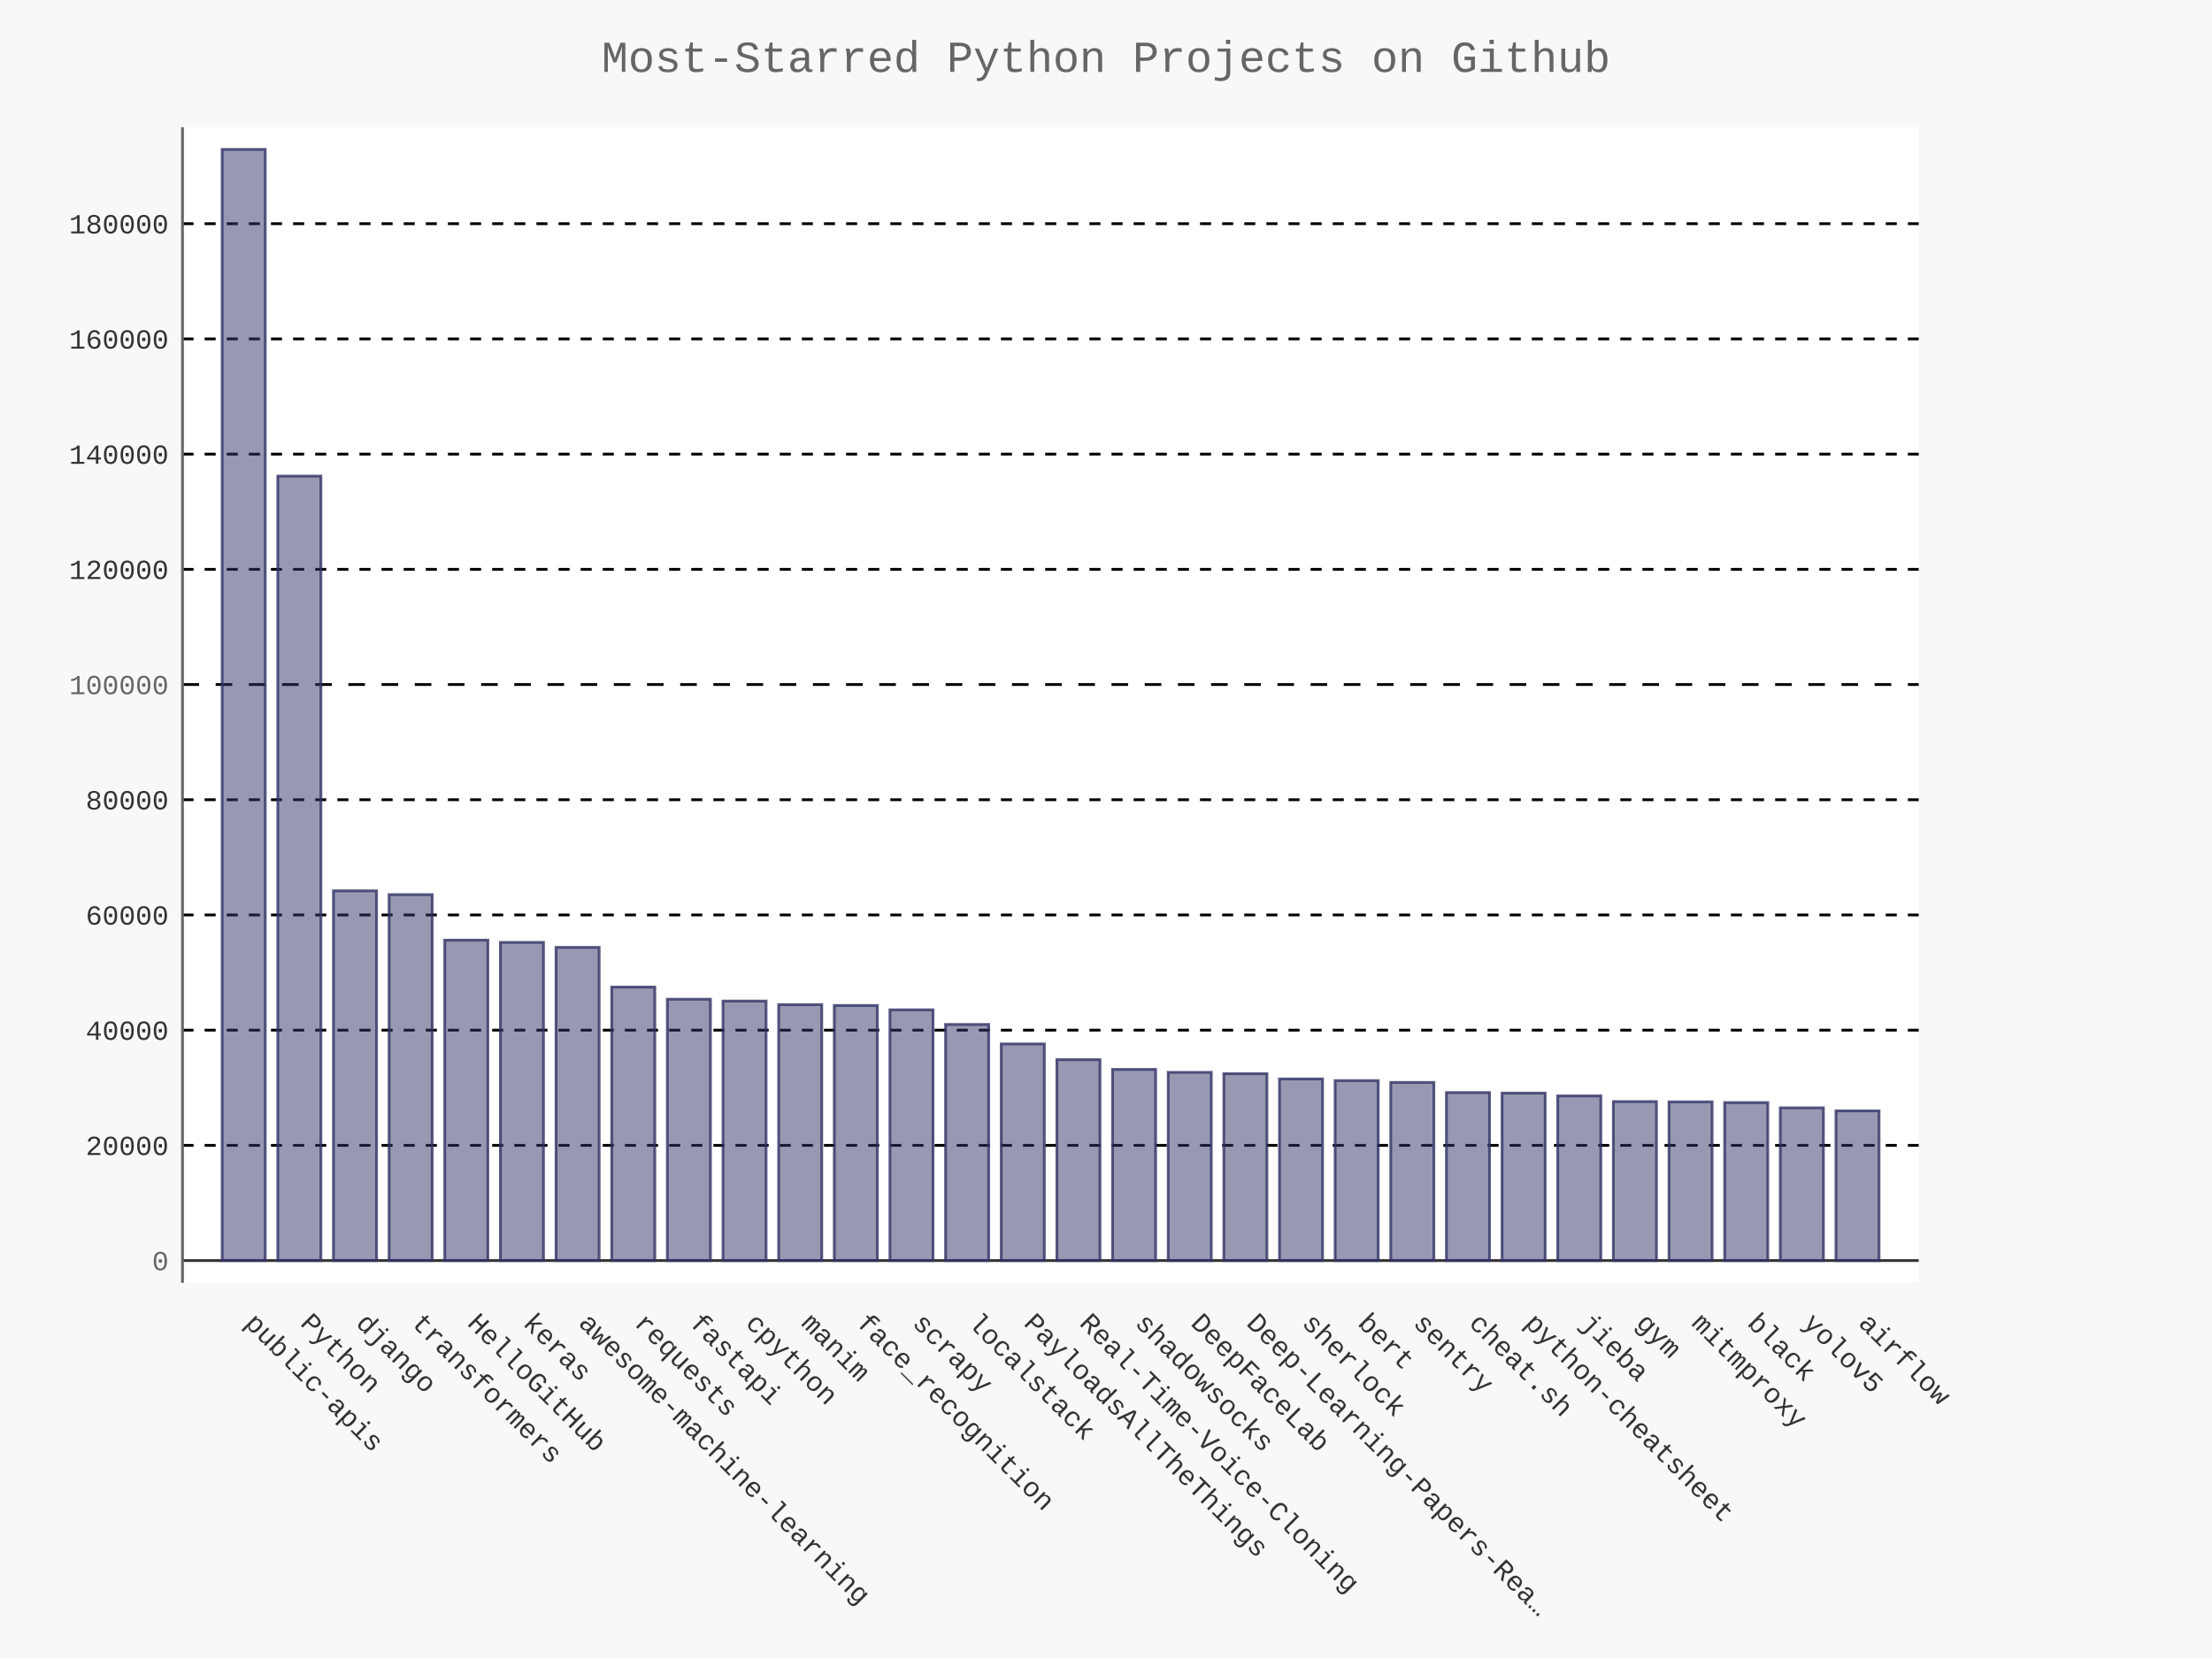
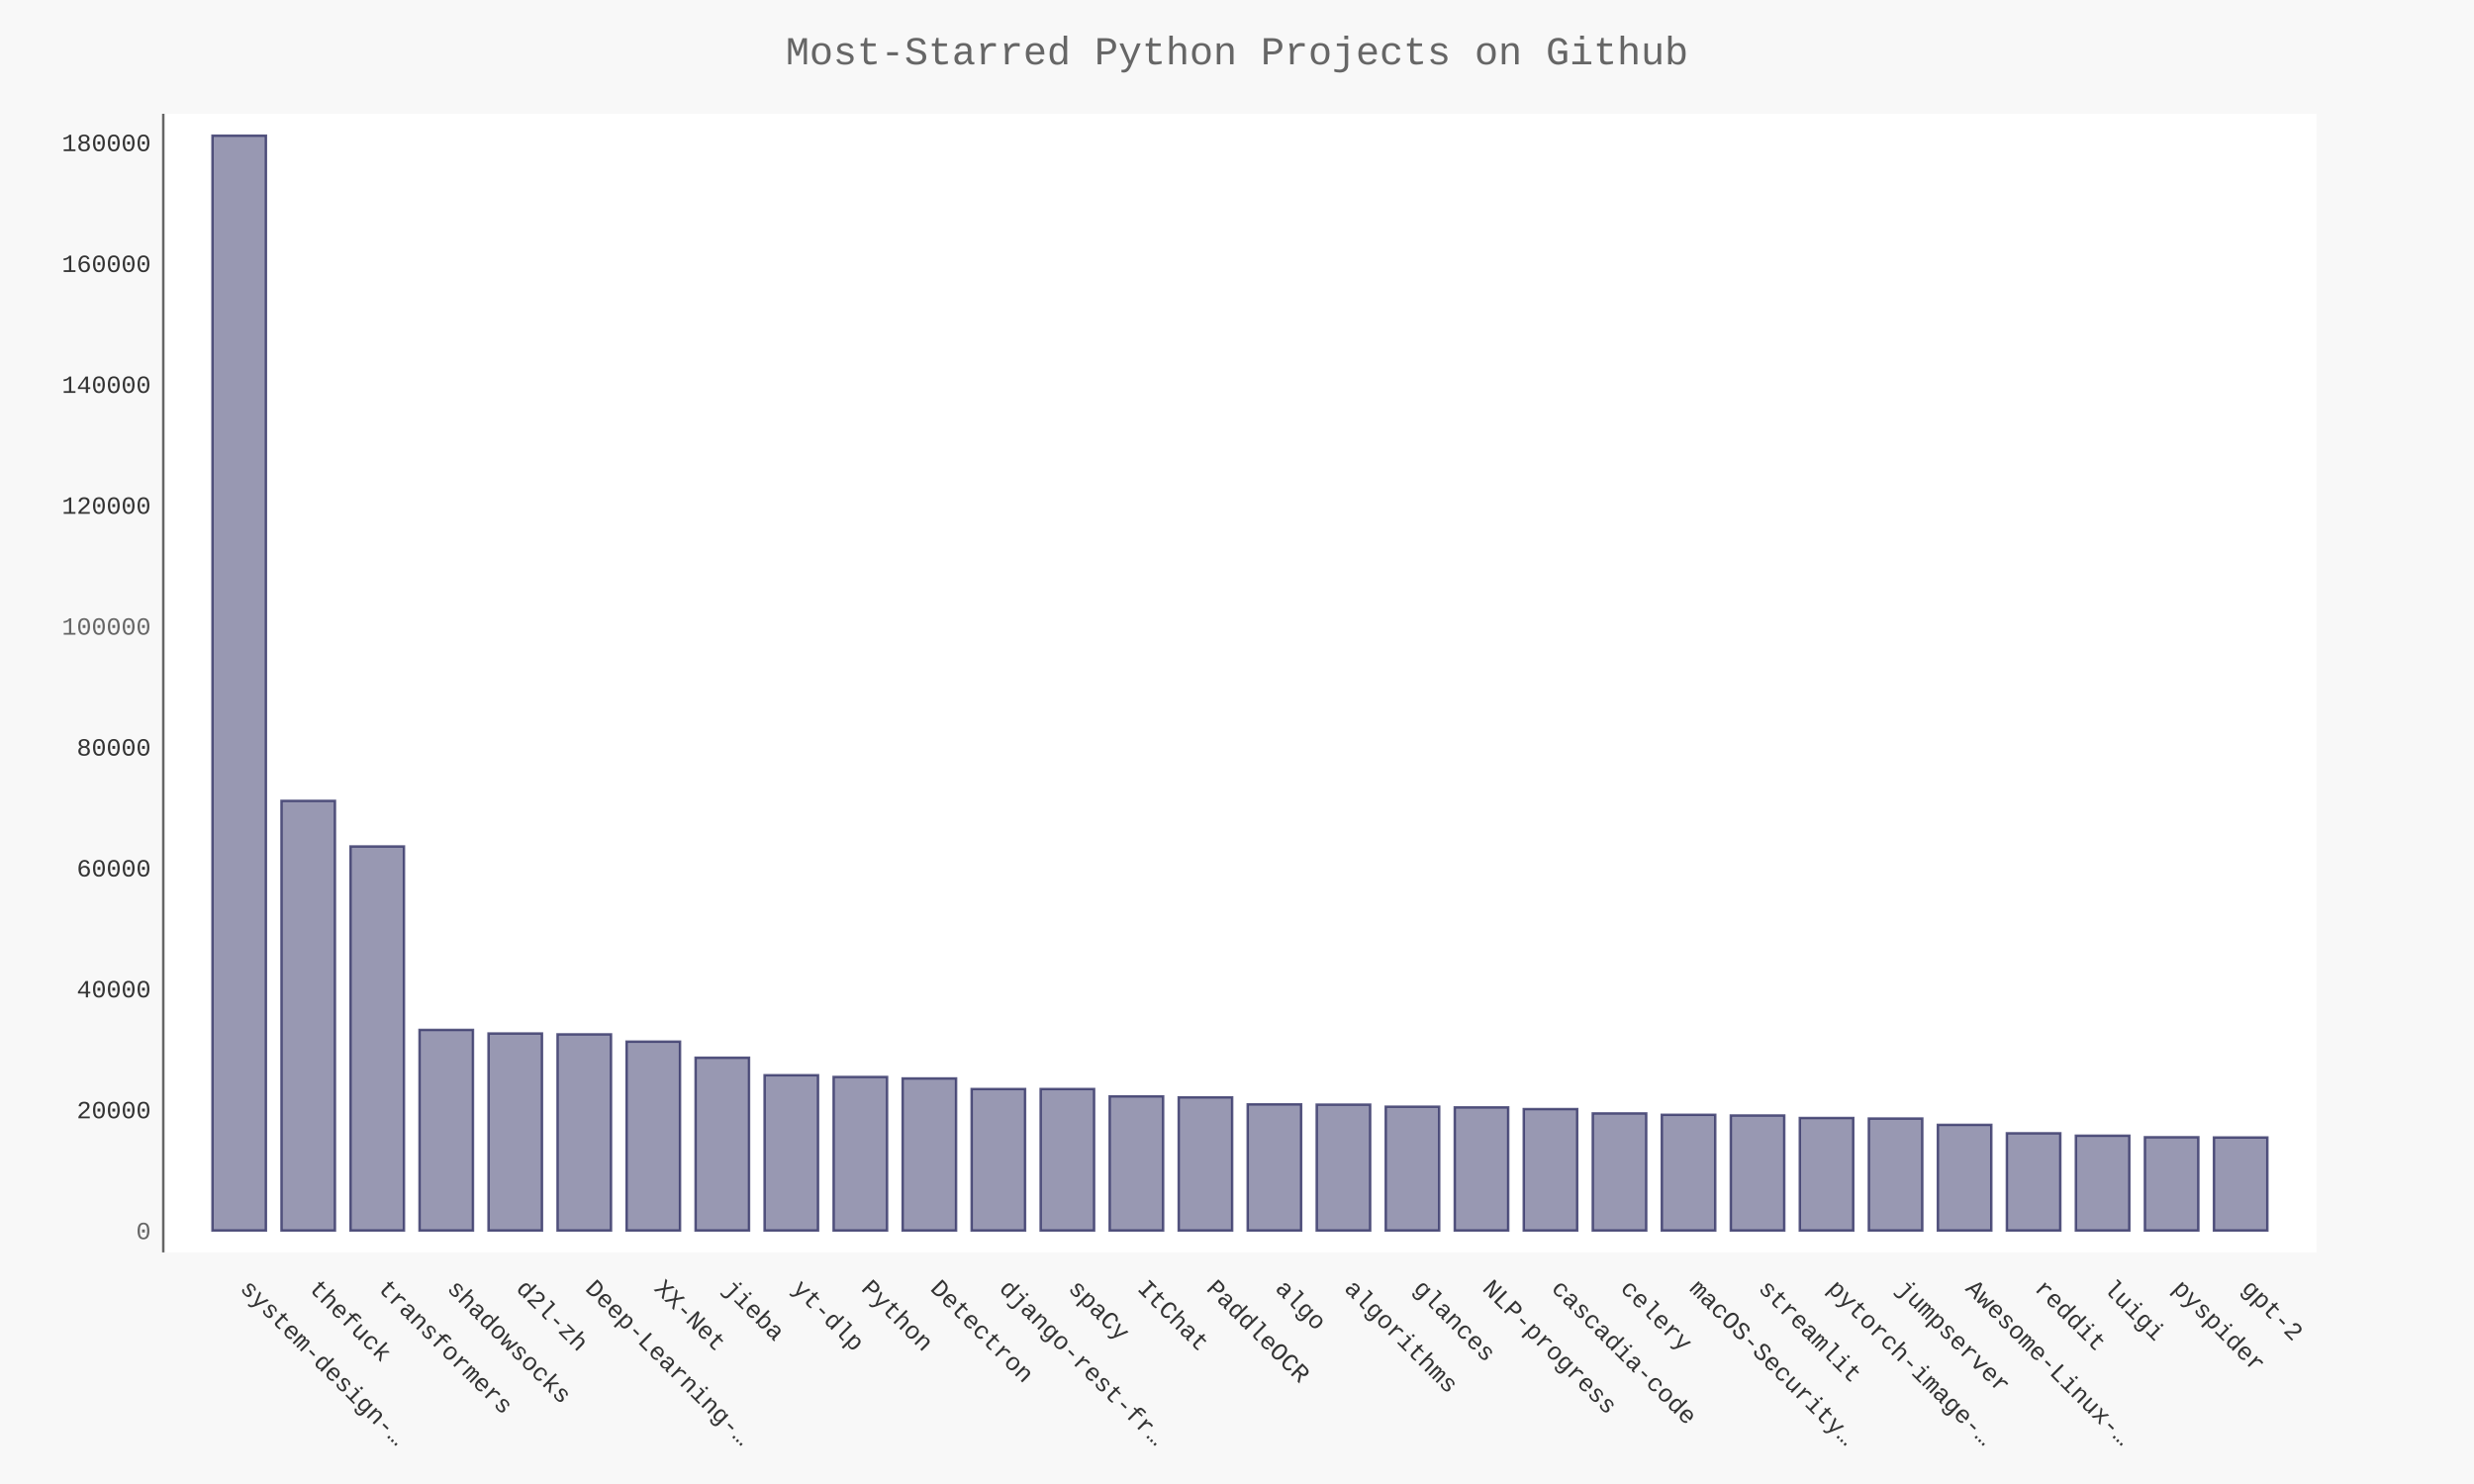
- <svg xmlns="http://www.w3.org/2000/svg" id="chart-6f7d4255-3fed-4ea8-b092-91d4110c73ec" class="pygal-chart" viewBox="0 0 800 600">
+ <svg xmlns="http://www.w3.org/2000/svg" id="chart-205c52bb-52df-4847-a512-cd070e982f55" class="pygal-chart" viewBox="0 0 1000 600">
  <defs>
-     <style type="text/css">#chart-6f7d4255-3fed-4ea8-b092-91d4110c73ec{-webkit-user-select:none;-webkit-font-smoothing:antialiased;font-family:Consolas,"Liberation Mono",Menlo,Courier,monospace}#chart-6f7d4255-3fed-4ea8-b092-91d4110c73ec .title{font-family:Consolas,"Liberation Mono",Menlo,Courier,monospace;font-size:16px}#chart-6f7d4255-3fed-4ea8-b092-91d4110c73ec .legends .legend text{font-family:Consolas,"Liberation Mono",Menlo,Courier,monospace;font-size:14px}#chart-6f7d4255-3fed-4ea8-b092-91d4110c73ec .axis text{font-family:Consolas,"Liberation Mono",Menlo,Courier,monospace;font-size:10px}#chart-6f7d4255-3fed-4ea8-b092-91d4110c73ec .axis text.major{font-family:Consolas,"Liberation Mono",Menlo,Courier,monospace;font-size:10px}#chart-6f7d4255-3fed-4ea8-b092-91d4110c73ec .text-overlay text.value{font-family:Consolas,"Liberation Mono",Menlo,Courier,monospace;font-size:16px}#chart-6f7d4255-3fed-4ea8-b092-91d4110c73ec .text-overlay text.label{font-family:Consolas,"Liberation Mono",Menlo,Courier,monospace;font-size:10px}#chart-6f7d4255-3fed-4ea8-b092-91d4110c73ec .tooltip{font-family:Consolas,"Liberation Mono",Menlo,Courier,monospace;font-size:14px}#chart-6f7d4255-3fed-4ea8-b092-91d4110c73ec text.no_data{font-family:Consolas,"Liberation Mono",Menlo,Courier,monospace;font-size:64px}
- #chart-6f7d4255-3fed-4ea8-b092-91d4110c73ec{background-color:#f8f8f8}#chart-6f7d4255-3fed-4ea8-b092-91d4110c73ec path,#chart-6f7d4255-3fed-4ea8-b092-91d4110c73ec line,#chart-6f7d4255-3fed-4ea8-b092-91d4110c73ec rect,#chart-6f7d4255-3fed-4ea8-b092-91d4110c73ec circle{-webkit-transition:250ms ease-in;-moz-transition:250ms ease-in;transition:250ms ease-in}#chart-6f7d4255-3fed-4ea8-b092-91d4110c73ec .graph &gt; .background{fill:#f8f8f8}#chart-6f7d4255-3fed-4ea8-b092-91d4110c73ec .plot &gt; .background{fill:#ffffff}#chart-6f7d4255-3fed-4ea8-b092-91d4110c73ec .graph{fill:#333}#chart-6f7d4255-3fed-4ea8-b092-91d4110c73ec text.no_data{fill:#666}#chart-6f7d4255-3fed-4ea8-b092-91d4110c73ec .title{fill:#666}#chart-6f7d4255-3fed-4ea8-b092-91d4110c73ec .legends .legend text{fill:#333}#chart-6f7d4255-3fed-4ea8-b092-91d4110c73ec .legends .legend:hover text{fill:#666}#chart-6f7d4255-3fed-4ea8-b092-91d4110c73ec .axis .line{stroke:#666}#chart-6f7d4255-3fed-4ea8-b092-91d4110c73ec .axis .guide.line{stroke:rgba(0,0,0,0.5)}#chart-6f7d4255-3fed-4ea8-b092-91d4110c73ec .axis .major.line{stroke:#333}#chart-6f7d4255-3fed-4ea8-b092-91d4110c73ec .axis text.major{fill:#666}#chart-6f7d4255-3fed-4ea8-b092-91d4110c73ec .axis.y .guides:hover .guide.line,#chart-6f7d4255-3fed-4ea8-b092-91d4110c73ec .line-graph .axis.x .guides:hover .guide.line,#chart-6f7d4255-3fed-4ea8-b092-91d4110c73ec .stackedline-graph .axis.x .guides:hover .guide.line,#chart-6f7d4255-3fed-4ea8-b092-91d4110c73ec .xy-graph .axis.x .guides:hover .guide.line{stroke:#666}#chart-6f7d4255-3fed-4ea8-b092-91d4110c73ec .axis .guides:hover text{fill:#666}#chart-6f7d4255-3fed-4ea8-b092-91d4110c73ec .reactive{fill-opacity:.5;stroke-opacity:.8;stroke-width:1}#chart-6f7d4255-3fed-4ea8-b092-91d4110c73ec .ci{stroke:#333}#chart-6f7d4255-3fed-4ea8-b092-91d4110c73ec .reactive.active,#chart-6f7d4255-3fed-4ea8-b092-91d4110c73ec .active .reactive{fill-opacity:.9;stroke-opacity:.9;stroke-width:4}#chart-6f7d4255-3fed-4ea8-b092-91d4110c73ec .ci .reactive.active{stroke-width:1.5}#chart-6f7d4255-3fed-4ea8-b092-91d4110c73ec .series text{fill:#666}#chart-6f7d4255-3fed-4ea8-b092-91d4110c73ec .tooltip rect{fill:#ffffff;stroke:#666;-webkit-transition:opacity 250ms ease-in;-moz-transition:opacity 250ms ease-in;transition:opacity 250ms ease-in}#chart-6f7d4255-3fed-4ea8-b092-91d4110c73ec .tooltip .label{fill:#333}#chart-6f7d4255-3fed-4ea8-b092-91d4110c73ec .tooltip .label{fill:#333}#chart-6f7d4255-3fed-4ea8-b092-91d4110c73ec .tooltip .legend{font-size:.8em;fill:rgba(0,0,0,0.5)}#chart-6f7d4255-3fed-4ea8-b092-91d4110c73ec .tooltip .x_label{font-size:.6em;fill:#666}#chart-6f7d4255-3fed-4ea8-b092-91d4110c73ec .tooltip .xlink{font-size:.5em;text-decoration:underline}#chart-6f7d4255-3fed-4ea8-b092-91d4110c73ec .tooltip .value{font-size:1.5em}#chart-6f7d4255-3fed-4ea8-b092-91d4110c73ec .bound{font-size:.5em}#chart-6f7d4255-3fed-4ea8-b092-91d4110c73ec .max-value{font-size:.75em;fill:rgba(0,0,0,0.5)}#chart-6f7d4255-3fed-4ea8-b092-91d4110c73ec .map-element{fill:#ffffff;stroke:rgba(0,0,0,0.5) !important}#chart-6f7d4255-3fed-4ea8-b092-91d4110c73ec .map-element .reactive{fill-opacity:inherit;stroke-opacity:inherit}#chart-6f7d4255-3fed-4ea8-b092-91d4110c73ec .color-0,#chart-6f7d4255-3fed-4ea8-b092-91d4110c73ec .color-0 a:visited{stroke:#333366;fill:#333366}#chart-6f7d4255-3fed-4ea8-b092-91d4110c73ec .text-overlay .color-0 text{fill:black}
- #chart-6f7d4255-3fed-4ea8-b092-91d4110c73ec text.no_data{text-anchor:middle}#chart-6f7d4255-3fed-4ea8-b092-91d4110c73ec .guide.line{fill:none}#chart-6f7d4255-3fed-4ea8-b092-91d4110c73ec .centered{text-anchor:middle}#chart-6f7d4255-3fed-4ea8-b092-91d4110c73ec .title{text-anchor:middle}#chart-6f7d4255-3fed-4ea8-b092-91d4110c73ec .legends .legend text{fill-opacity:1}#chart-6f7d4255-3fed-4ea8-b092-91d4110c73ec .axis.x text{text-anchor:middle}#chart-6f7d4255-3fed-4ea8-b092-91d4110c73ec .axis.x:not(.web) text[transform]{text-anchor:start}#chart-6f7d4255-3fed-4ea8-b092-91d4110c73ec .axis.x:not(.web) text[transform].backwards{text-anchor:end}#chart-6f7d4255-3fed-4ea8-b092-91d4110c73ec .axis.y text{text-anchor:end}#chart-6f7d4255-3fed-4ea8-b092-91d4110c73ec .axis.y text[transform].backwards{text-anchor:start}#chart-6f7d4255-3fed-4ea8-b092-91d4110c73ec .axis.y2 text{text-anchor:start}#chart-6f7d4255-3fed-4ea8-b092-91d4110c73ec .axis.y2 text[transform].backwards{text-anchor:end}#chart-6f7d4255-3fed-4ea8-b092-91d4110c73ec .axis .guide.line{stroke-dasharray:4,4;stroke:black}#chart-6f7d4255-3fed-4ea8-b092-91d4110c73ec .axis .major.guide.line{stroke-dasharray:6,6;stroke:black}#chart-6f7d4255-3fed-4ea8-b092-91d4110c73ec .horizontal .axis.y .guide.line,#chart-6f7d4255-3fed-4ea8-b092-91d4110c73ec .horizontal .axis.y2 .guide.line,#chart-6f7d4255-3fed-4ea8-b092-91d4110c73ec .vertical .axis.x .guide.line{opacity:0}#chart-6f7d4255-3fed-4ea8-b092-91d4110c73ec .horizontal .axis.always_show .guide.line,#chart-6f7d4255-3fed-4ea8-b092-91d4110c73ec .vertical .axis.always_show .guide.line{opacity:1 !important}#chart-6f7d4255-3fed-4ea8-b092-91d4110c73ec .axis.y .guides:hover .guide.line,#chart-6f7d4255-3fed-4ea8-b092-91d4110c73ec .axis.y2 .guides:hover .guide.line,#chart-6f7d4255-3fed-4ea8-b092-91d4110c73ec .axis.x .guides:hover .guide.line{opacity:1}#chart-6f7d4255-3fed-4ea8-b092-91d4110c73ec .axis .guides:hover text{opacity:1}#chart-6f7d4255-3fed-4ea8-b092-91d4110c73ec .nofill{fill:none}#chart-6f7d4255-3fed-4ea8-b092-91d4110c73ec .subtle-fill{fill-opacity:.2}#chart-6f7d4255-3fed-4ea8-b092-91d4110c73ec .dot{stroke-width:1px;fill-opacity:1;stroke-opacity:1}#chart-6f7d4255-3fed-4ea8-b092-91d4110c73ec .dot.active{stroke-width:5px}#chart-6f7d4255-3fed-4ea8-b092-91d4110c73ec .dot.negative{fill:transparent}#chart-6f7d4255-3fed-4ea8-b092-91d4110c73ec text,#chart-6f7d4255-3fed-4ea8-b092-91d4110c73ec tspan{stroke:none !important}#chart-6f7d4255-3fed-4ea8-b092-91d4110c73ec .series text.active{opacity:1}#chart-6f7d4255-3fed-4ea8-b092-91d4110c73ec .tooltip rect{fill-opacity:.95;stroke-width:.5}#chart-6f7d4255-3fed-4ea8-b092-91d4110c73ec .tooltip text{fill-opacity:1}#chart-6f7d4255-3fed-4ea8-b092-91d4110c73ec .showable{visibility:hidden}#chart-6f7d4255-3fed-4ea8-b092-91d4110c73ec .showable.shown{visibility:visible}#chart-6f7d4255-3fed-4ea8-b092-91d4110c73ec .gauge-background{fill:rgba(229,229,229,1);stroke:none}#chart-6f7d4255-3fed-4ea8-b092-91d4110c73ec .bg-lines{stroke:#f8f8f8;stroke-width:2px}</style>
+     <style type="text/css">#chart-205c52bb-52df-4847-a512-cd070e982f55{-webkit-user-select:none;-webkit-font-smoothing:antialiased;font-family:Consolas,"Liberation Mono",Menlo,Courier,monospace}#chart-205c52bb-52df-4847-a512-cd070e982f55 .title{font-family:Consolas,"Liberation Mono",Menlo,Courier,monospace;font-size:16px}#chart-205c52bb-52df-4847-a512-cd070e982f55 .legends .legend text{font-family:Consolas,"Liberation Mono",Menlo,Courier,monospace;font-size:14px}#chart-205c52bb-52df-4847-a512-cd070e982f55 .axis text{font-family:Consolas,"Liberation Mono",Menlo,Courier,monospace;font-size:10px}#chart-205c52bb-52df-4847-a512-cd070e982f55 .axis text.major{font-family:Consolas,"Liberation Mono",Menlo,Courier,monospace;font-size:10px}#chart-205c52bb-52df-4847-a512-cd070e982f55 .text-overlay text.value{font-family:Consolas,"Liberation Mono",Menlo,Courier,monospace;font-size:16px}#chart-205c52bb-52df-4847-a512-cd070e982f55 .text-overlay text.label{font-family:Consolas,"Liberation Mono",Menlo,Courier,monospace;font-size:10px}#chart-205c52bb-52df-4847-a512-cd070e982f55 .tooltip{font-family:Consolas,"Liberation Mono",Menlo,Courier,monospace;font-size:14px}#chart-205c52bb-52df-4847-a512-cd070e982f55 text.no_data{font-family:Consolas,"Liberation Mono",Menlo,Courier,monospace;font-size:64px}
+ #chart-205c52bb-52df-4847-a512-cd070e982f55{background-color:#f8f8f8}#chart-205c52bb-52df-4847-a512-cd070e982f55 path,#chart-205c52bb-52df-4847-a512-cd070e982f55 line,#chart-205c52bb-52df-4847-a512-cd070e982f55 rect,#chart-205c52bb-52df-4847-a512-cd070e982f55 circle{-webkit-transition:250ms ease-in;-moz-transition:250ms ease-in;transition:250ms ease-in}#chart-205c52bb-52df-4847-a512-cd070e982f55 .graph &gt; .background{fill:#f8f8f8}#chart-205c52bb-52df-4847-a512-cd070e982f55 .plot &gt; .background{fill:#ffffff}#chart-205c52bb-52df-4847-a512-cd070e982f55 .graph{fill:#333}#chart-205c52bb-52df-4847-a512-cd070e982f55 text.no_data{fill:#666}#chart-205c52bb-52df-4847-a512-cd070e982f55 .title{fill:#666}#chart-205c52bb-52df-4847-a512-cd070e982f55 .legends .legend text{fill:#333}#chart-205c52bb-52df-4847-a512-cd070e982f55 .legends .legend:hover text{fill:#666}#chart-205c52bb-52df-4847-a512-cd070e982f55 .axis .line{stroke:#666}#chart-205c52bb-52df-4847-a512-cd070e982f55 .axis .guide.line{stroke:rgba(0,0,0,0.5)}#chart-205c52bb-52df-4847-a512-cd070e982f55 .axis .major.line{stroke:#333}#chart-205c52bb-52df-4847-a512-cd070e982f55 .axis text.major{fill:#666}#chart-205c52bb-52df-4847-a512-cd070e982f55 .axis.y .guides:hover .guide.line,#chart-205c52bb-52df-4847-a512-cd070e982f55 .line-graph .axis.x .guides:hover .guide.line,#chart-205c52bb-52df-4847-a512-cd070e982f55 .stackedline-graph .axis.x .guides:hover .guide.line,#chart-205c52bb-52df-4847-a512-cd070e982f55 .xy-graph .axis.x .guides:hover .guide.line{stroke:#666}#chart-205c52bb-52df-4847-a512-cd070e982f55 .axis .guides:hover text{fill:#666}#chart-205c52bb-52df-4847-a512-cd070e982f55 .reactive{fill-opacity:.5;stroke-opacity:.8;stroke-width:1}#chart-205c52bb-52df-4847-a512-cd070e982f55 .ci{stroke:#333}#chart-205c52bb-52df-4847-a512-cd070e982f55 .reactive.active,#chart-205c52bb-52df-4847-a512-cd070e982f55 .active .reactive{fill-opacity:.9;stroke-opacity:.9;stroke-width:4}#chart-205c52bb-52df-4847-a512-cd070e982f55 .ci .reactive.active{stroke-width:1.5}#chart-205c52bb-52df-4847-a512-cd070e982f55 .series text{fill:#666}#chart-205c52bb-52df-4847-a512-cd070e982f55 .tooltip rect{fill:#ffffff;stroke:#666;-webkit-transition:opacity 250ms ease-in;-moz-transition:opacity 250ms ease-in;transition:opacity 250ms ease-in}#chart-205c52bb-52df-4847-a512-cd070e982f55 .tooltip .label{fill:#333}#chart-205c52bb-52df-4847-a512-cd070e982f55 .tooltip .label{fill:#333}#chart-205c52bb-52df-4847-a512-cd070e982f55 .tooltip .legend{font-size:.8em;fill:rgba(0,0,0,0.5)}#chart-205c52bb-52df-4847-a512-cd070e982f55 .tooltip .x_label{font-size:.6em;fill:#666}#chart-205c52bb-52df-4847-a512-cd070e982f55 .tooltip .xlink{font-size:.5em;text-decoration:underline}#chart-205c52bb-52df-4847-a512-cd070e982f55 .tooltip .value{font-size:1.5em}#chart-205c52bb-52df-4847-a512-cd070e982f55 .bound{font-size:.5em}#chart-205c52bb-52df-4847-a512-cd070e982f55 .max-value{font-size:.75em;fill:rgba(0,0,0,0.5)}#chart-205c52bb-52df-4847-a512-cd070e982f55 .map-element{fill:#ffffff;stroke:rgba(0,0,0,0.5) !important}#chart-205c52bb-52df-4847-a512-cd070e982f55 .map-element .reactive{fill-opacity:inherit;stroke-opacity:inherit}#chart-205c52bb-52df-4847-a512-cd070e982f55 .color-0,#chart-205c52bb-52df-4847-a512-cd070e982f55 .color-0 a:visited{stroke:#333366;fill:#333366}#chart-205c52bb-52df-4847-a512-cd070e982f55 .text-overlay .color-0 text{fill:black}
+ #chart-205c52bb-52df-4847-a512-cd070e982f55 text.no_data{text-anchor:middle}#chart-205c52bb-52df-4847-a512-cd070e982f55 .guide.line{fill:none}#chart-205c52bb-52df-4847-a512-cd070e982f55 .centered{text-anchor:middle}#chart-205c52bb-52df-4847-a512-cd070e982f55 .title{text-anchor:middle}#chart-205c52bb-52df-4847-a512-cd070e982f55 .legends .legend text{fill-opacity:1}#chart-205c52bb-52df-4847-a512-cd070e982f55 .axis.x text{text-anchor:middle}#chart-205c52bb-52df-4847-a512-cd070e982f55 .axis.x:not(.web) text[transform]{text-anchor:start}#chart-205c52bb-52df-4847-a512-cd070e982f55 .axis.x:not(.web) text[transform].backwards{text-anchor:end}#chart-205c52bb-52df-4847-a512-cd070e982f55 .axis.y text{text-anchor:end}#chart-205c52bb-52df-4847-a512-cd070e982f55 .axis.y text[transform].backwards{text-anchor:start}#chart-205c52bb-52df-4847-a512-cd070e982f55 .axis.y2 text{text-anchor:start}#chart-205c52bb-52df-4847-a512-cd070e982f55 .axis.y2 text[transform].backwards{text-anchor:end}#chart-205c52bb-52df-4847-a512-cd070e982f55 .axis .guide.line{stroke-dasharray:4,4;stroke:black}#chart-205c52bb-52df-4847-a512-cd070e982f55 .axis .major.guide.line{stroke-dasharray:6,6;stroke:black}#chart-205c52bb-52df-4847-a512-cd070e982f55 .horizontal .axis.y .guide.line,#chart-205c52bb-52df-4847-a512-cd070e982f55 .horizontal .axis.y2 .guide.line,#chart-205c52bb-52df-4847-a512-cd070e982f55 .vertical .axis.x .guide.line{opacity:0}#chart-205c52bb-52df-4847-a512-cd070e982f55 .horizontal .axis.always_show .guide.line,#chart-205c52bb-52df-4847-a512-cd070e982f55 .vertical .axis.always_show .guide.line{opacity:1 !important}#chart-205c52bb-52df-4847-a512-cd070e982f55 .axis.y .guides:hover .guide.line,#chart-205c52bb-52df-4847-a512-cd070e982f55 .axis.y2 .guides:hover .guide.line,#chart-205c52bb-52df-4847-a512-cd070e982f55 .axis.x .guides:hover .guide.line{opacity:1}#chart-205c52bb-52df-4847-a512-cd070e982f55 .axis .guides:hover text{opacity:1}#chart-205c52bb-52df-4847-a512-cd070e982f55 .nofill{fill:none}#chart-205c52bb-52df-4847-a512-cd070e982f55 .subtle-fill{fill-opacity:.2}#chart-205c52bb-52df-4847-a512-cd070e982f55 .dot{stroke-width:1px;fill-opacity:1;stroke-opacity:1}#chart-205c52bb-52df-4847-a512-cd070e982f55 .dot.active{stroke-width:5px}#chart-205c52bb-52df-4847-a512-cd070e982f55 .dot.negative{fill:transparent}#chart-205c52bb-52df-4847-a512-cd070e982f55 text,#chart-205c52bb-52df-4847-a512-cd070e982f55 tspan{stroke:none !important}#chart-205c52bb-52df-4847-a512-cd070e982f55 .series text.active{opacity:1}#chart-205c52bb-52df-4847-a512-cd070e982f55 .tooltip rect{fill-opacity:.95;stroke-width:.5}#chart-205c52bb-52df-4847-a512-cd070e982f55 .tooltip text{fill-opacity:1}#chart-205c52bb-52df-4847-a512-cd070e982f55 .showable{visibility:hidden}#chart-205c52bb-52df-4847-a512-cd070e982f55 .showable.shown{visibility:visible}#chart-205c52bb-52df-4847-a512-cd070e982f55 .gauge-background{fill:rgba(229,229,229,1);stroke:none}#chart-205c52bb-52df-4847-a512-cd070e982f55 .bg-lines{stroke:#f8f8f8;stroke-width:2px}</style>
  </defs>
  <g class="graph bar-graph vertical">
-     <rect x="0" y="0" width="800" height="600" class="background" />
+     <rect x="0" y="0" width="1000" height="600" class="background" />
    <g transform="translate(66, 46)" class="plot">
-       <rect x="0" y="0" width="627.934" height="417.934" class="background" />
-       <g class="axis y always_show">
-         <g class="guides">
-           <path d="M0 409.897 h627.934" class="axis major line" />
-           <text x="-5" y="413.397" class="major">0</text>
-         </g>
-         <g class="guides">
-           <path d="M0 368.232 h627.934" class="guide line" />
-           <text x="-5" y="371.732" class="">20000</text>
-         </g>
-         <g class="guides">
-           <path d="M0 326.566 h627.934" class="guide line" />
-           <text x="-5" y="330.066" class="">40000</text>
-         </g>
-         <g class="guides">
-           <path d="M0 284.901 h627.934" class="guide line" />
-           <text x="-5" y="288.401" class="">60000</text>
-         </g>
-         <g class="guides">
-           <path d="M0 243.236 h627.934" class="guide line" />
-           <text x="-5" y="246.736" class="">80000</text>
-         </g>
-         <g class="guides">
-           <path d="M0 201.57 h627.934" class="major guide line" />
-           <text x="-5" y="205.07" class="major">100000</text>
-         </g>
-         <g class="guides">
-           <path d="M0 159.905 h627.934" class="guide line" />
-           <text x="-5" y="163.405" class="">120000</text>
-         </g>
-         <g class="guides">
-           <path d="M0 118.24 h627.934" class="guide line" />
-           <text x="-5" y="121.74" class="">140000</text>
-         </g>
-         <g class="guides">
-           <path d="M0 76.575 h627.934" class="guide line" />
-           <text x="-5" y="80.075" class="">160000</text>
-         </g>
-         <g class="guides">
-           <path d="M0 34.909 h627.934" class="guide line" />
-           <text x="-5" y="38.409" class="">180000</text>
+       <rect x="0" y="0" width="870.36" height="460.36" class="background" />
+       <g class="axis y">
+         <g class="guides">
+           <text x="-5" y="455.007" class="major">0</text>
+         </g>
+         <g class="guides">
+           <text x="-5" y="406.127" class="">20000</text>
+         </g>
+         <g class="guides">
+           <text x="-5" y="357.247" class="">40000</text>
+         </g>
+         <g class="guides">
+           <text x="-5" y="308.367" class="">60000</text>
+         </g>
+         <g class="guides">
+           <text x="-5" y="259.486" class="">80000</text>
+         </g>
+         <g class="guides">
+           <text x="-5" y="210.606" class="major">100000</text>
+         </g>
+         <g class="guides">
+           <text x="-5" y="161.726" class="">120000</text>
+         </g>
+         <g class="guides">
+           <text x="-5" y="112.846" class="">140000</text>
+         </g>
+         <g class="guides">
+           <text x="-5" y="63.966" class="">160000</text>
+         </g>
+         <g class="guides">
+           <text x="-5" y="15.085" class="">180000</text>
        </g>
      </g>
      <g class="axis x">
-         <path d="M0 0 v417.934" class="line" />
-         <g class="guides">
-           <path d="M22.139 0 v417.934" class="guide line" />
-           <text x="22.139" y="432.934" class="" transform="rotate(45 22.1387 432.934)">public-apis</text>
-         </g>
-         <g class="guides">
-           <path d="M42.265 0 v417.934" class="guide line" />
-           <text x="42.265" y="432.934" class="" transform="rotate(45 42.26479 432.934)">Python</text>
-         </g>
-         <g class="guides">
-           <path d="M62.391 0 v417.934" class="guide line" />
-           <text x="62.391" y="432.934" class="" transform="rotate(45 62.39088 432.934)">django</text>
-         </g>
-         <g class="guides">
-           <path d="M82.517 0 v417.934" class="guide line" />
-           <text x="82.517" y="432.934" class="" transform="rotate(45 82.51697 432.934)">transformers</text>
-         </g>
-         <g class="guides">
-           <path d="M102.643 0 v417.934" class="guide line" />
-           <text x="102.643" y="432.934" class="" transform="rotate(45 102.6431 432.934)">HelloGitHub</text>
-         </g>
-         <g class="guides">
-           <path d="M122.769 0 v417.934" class="guide line" />
-           <text x="122.769" y="432.934" class="" transform="rotate(45 122.7691 432.934)">keras</text>
-         </g>
-         <g class="guides">
-           <path d="M142.895 0 v417.934" class="guide line" />
-           <text x="142.895" y="432.934" class="" transform="rotate(45 142.8952 432.934)">awesome-machine-learning</text>
-         </g>
-         <g class="guides">
-           <path d="M163.021 0 v417.934" class="guide line" />
-           <text x="163.021" y="432.934" class="" transform="rotate(45 163.0213 432.934)">requests</text>
-         </g>
-         <g class="guides">
-           <path d="M183.147 0 v417.934" class="guide line" />
-           <text x="183.147" y="432.934" class="" transform="rotate(45 183.1474 432.934)">fastapi</text>
-         </g>
-         <g class="guides">
-           <path d="M203.274 0 v417.934" class="guide line" />
-           <text x="203.274" y="432.934" class="" transform="rotate(45 203.2735 432.934)">cpython</text>
-         </g>
-         <g class="guides">
-           <path d="M223.4 0 v417.934" class="guide line" />
-           <text x="223.4" y="432.934" class="" transform="rotate(45 223.3996 432.934)">manim</text>
-         </g>
-         <g class="guides">
-           <path d="M243.526 0 v417.934" class="guide line" />
-           <text x="243.526" y="432.934" class="" transform="rotate(45 243.5257 432.934)">face_recognition</text>
-         </g>
-         <g class="guides">
-           <path d="M263.652 0 v417.934" class="guide line" />
-           <text x="263.652" y="432.934" class="" transform="rotate(45 263.6518 432.934)">scrapy</text>
-         </g>
-         <g class="guides">
-           <path d="M283.778 0 v417.934" class="guide line" />
-           <text x="283.778" y="432.934" class="" transform="rotate(45 283.7779 432.934)">localstack</text>
-         </g>
-         <g class="guides">
-           <path d="M303.904 0 v417.934" class="guide line" />
-           <text x="303.904" y="432.934" class="" transform="rotate(45 303.9039 432.934)">PayloadsAllTheThings</text>
-         </g>
-         <g class="guides">
-           <path d="M324.03 0 v417.934" class="guide line" />
-           <text x="324.03" y="432.934" class="" transform="rotate(45 324.03 432.934)">Real-Time-Voice-Cloning</text>
-         </g>
-         <g class="guides">
-           <path d="M344.156 0 v417.934" class="guide line" />
-           <text x="344.156" y="432.934" class="" transform="rotate(45 344.1561 432.934)">shadowsocks</text>
-         </g>
-         <g class="guides">
-           <path d="M364.282 0 v417.934" class="guide line" />
-           <text x="364.282" y="432.934" class="" transform="rotate(45 364.2822 432.934)">DeepFaceLab</text>
-         </g>
-         <g class="guides">
-           <path d="M384.408 0 v417.934" class="guide line" />
-           <text x="384.408" y="432.934" class="" transform="rotate(45 384.4083 432.934)">Deep-Learning-Papers-Rea…</text>
-         </g>
-         <g class="guides">
-           <path d="M404.534 0 v417.934" class="guide line" />
-           <text x="404.534" y="432.934" class="" transform="rotate(45 404.5344 432.934)">sherlock</text>
-         </g>
-         <g class="guides">
-           <path d="M424.66 0 v417.934" class="guide line" />
-           <text x="424.66" y="432.934" class="" transform="rotate(45 424.6605 432.934)">bert</text>
-         </g>
-         <g class="guides">
-           <path d="M444.787 0 v417.934" class="guide line" />
-           <text x="444.787" y="432.934" class="" transform="rotate(45 444.7866 432.934)">sentry</text>
-         </g>
-         <g class="guides">
-           <path d="M464.913 0 v417.934" class="guide line" />
-           <text x="464.913" y="432.934" class="" transform="rotate(45 464.9127 432.934)">cheat.sh</text>
-         </g>
-         <g class="guides">
-           <path d="M485.039 0 v417.934" class="guide line" />
-           <text x="485.039" y="432.934" class="" transform="rotate(45 485.0387 432.934)">python-cheatsheet</text>
-         </g>
-         <g class="guides">
-           <path d="M505.165 0 v417.934" class="guide line" />
-           <text x="505.165" y="432.934" class="" transform="rotate(45 505.1648 432.934)">jieba</text>
-         </g>
-         <g class="guides">
-           <path d="M525.291 0 v417.934" class="guide line" />
-           <text x="525.291" y="432.934" class="" transform="rotate(45 525.2909 432.934)">gym</text>
-         </g>
-         <g class="guides">
-           <path d="M545.417 0 v417.934" class="guide line" />
-           <text x="545.417" y="432.934" class="" transform="rotate(45 545.417 432.934)">mitmproxy</text>
-         </g>
-         <g class="guides">
-           <path d="M565.543 0 v417.934" class="guide line" />
-           <text x="565.543" y="432.934" class="" transform="rotate(45 565.5431 432.934)">black</text>
-         </g>
-         <g class="guides">
-           <path d="M585.669 0 v417.934" class="guide line" />
-           <text x="585.669" y="432.934" class="" transform="rotate(45 585.6692 432.934)">yolov5</text>
-         </g>
-         <g class="guides">
-           <path d="M605.795 0 v417.934" class="guide line" />
-           <text x="605.795" y="432.934" class="" transform="rotate(45 605.7953 432.934)">airflow</text>
+         <path d="M0 0 v460.36" class="line" />
+         <g class="guides">
+           <path d="M30.686 0 v460.36" class="guide line" />
+           <text x="30.686" y="475.36" class="" transform="rotate(45 30.68578 475.3604)">system-design-…</text>
+         </g>
+         <g class="guides">
+           <path d="M58.582 0 v460.36" class="guide line" />
+           <text x="58.582" y="475.36" class="" transform="rotate(45 58.58195 475.3604)">thefuck</text>
+         </g>
+         <g class="guides">
+           <path d="M86.478 0 v460.36" class="guide line" />
+           <text x="86.478" y="475.36" class="" transform="rotate(45 86.47812 475.3604)">transformers</text>
+         </g>
+         <g class="guides">
+           <path d="M114.374 0 v460.36" class="guide line" />
+           <text x="114.374" y="475.36" class="" transform="rotate(45 114.3743 475.3604)">shadowsocks</text>
+         </g>
+         <g class="guides">
+           <path d="M142.27 0 v460.36" class="guide line" />
+           <text x="142.27" y="475.36" class="" transform="rotate(45 142.2704 475.3604)">d2l-zh</text>
+         </g>
+         <g class="guides">
+           <path d="M170.167 0 v460.36" class="guide line" />
+           <text x="170.167" y="475.36" class="" transform="rotate(45 170.1666 475.3604)">Deep-Learning-…</text>
+         </g>
+         <g class="guides">
+           <path d="M198.063 0 v460.36" class="guide line" />
+           <text x="198.063" y="475.36" class="" transform="rotate(45 198.0628 475.3604)">XX-Net</text>
+         </g>
+         <g class="guides">
+           <path d="M225.959 0 v460.36" class="guide line" />
+           <text x="225.959" y="475.36" class="" transform="rotate(45 225.9589 475.3604)">jieba</text>
+         </g>
+         <g class="guides">
+           <path d="M253.855 0 v460.36" class="guide line" />
+           <text x="253.855" y="475.36" class="" transform="rotate(45 253.8551 475.3604)">yt-dlp</text>
+         </g>
+         <g class="guides">
+           <path d="M281.751 0 v460.36" class="guide line" />
+           <text x="281.751" y="475.36" class="" transform="rotate(45 281.7513 475.3604)">Python</text>
+         </g>
+         <g class="guides">
+           <path d="M309.647 0 v460.36" class="guide line" />
+           <text x="309.647" y="475.36" class="" transform="rotate(45 309.6474 475.3604)">Detectron</text>
+         </g>
+         <g class="guides">
+           <path d="M337.544 0 v460.36" class="guide line" />
+           <text x="337.544" y="475.36" class="" transform="rotate(45 337.5436 475.3604)">django-rest-fr…</text>
+         </g>
+         <g class="guides">
+           <path d="M365.44 0 v460.36" class="guide line" />
+           <text x="365.44" y="475.36" class="" transform="rotate(45 365.4398 475.3604)">spaCy</text>
+         </g>
+         <g class="guides">
+           <path d="M393.336 0 v460.36" class="guide line" />
+           <text x="393.336" y="475.36" class="" transform="rotate(45 393.3359 475.3604)">ItChat</text>
+         </g>
+         <g class="guides">
+           <path d="M421.232 0 v460.36" class="guide line" />
+           <text x="421.232" y="475.36" class="" transform="rotate(45 421.2321 475.3604)">PaddleOCR</text>
+         </g>
+         <g class="guides">
+           <path d="M449.128 0 v460.36" class="guide line" />
+           <text x="449.128" y="475.36" class="" transform="rotate(45 449.1283 475.3604)">algo</text>
+         </g>
+         <g class="guides">
+           <path d="M477.024 0 v460.36" class="guide line" />
+           <text x="477.024" y="475.36" class="" transform="rotate(45 477.0244 475.3604)">algorithms</text>
+         </g>
+         <g class="guides">
+           <path d="M504.921 0 v460.36" class="guide line" />
+           <text x="504.921" y="475.36" class="" transform="rotate(45 504.9206 475.3604)">glances</text>
+         </g>
+         <g class="guides">
+           <path d="M532.817 0 v460.36" class="guide line" />
+           <text x="532.817" y="475.36" class="" transform="rotate(45 532.8168 475.3604)">NLP-progress</text>
+         </g>
+         <g class="guides">
+           <path d="M560.713 0 v460.36" class="guide line" />
+           <text x="560.713" y="475.36" class="" transform="rotate(45 560.7129 475.3604)">cascadia-code</text>
+         </g>
+         <g class="guides">
+           <path d="M588.609 0 v460.36" class="guide line" />
+           <text x="588.609" y="475.36" class="" transform="rotate(45 588.6091 475.3604)">celery</text>
+         </g>
+         <g class="guides">
+           <path d="M616.505 0 v460.36" class="guide line" />
+           <text x="616.505" y="475.36" class="" transform="rotate(45 616.5053 475.3604)">macOS-Security…</text>
+         </g>
+         <g class="guides">
+           <path d="M644.401 0 v460.36" class="guide line" />
+           <text x="644.401" y="475.36" class="" transform="rotate(45 644.4014 475.3604)">streamlit</text>
+         </g>
+         <g class="guides">
+           <path d="M672.298 0 v460.36" class="guide line" />
+           <text x="672.298" y="475.36" class="" transform="rotate(45 672.2976 475.3604)">pytorch-image-…</text>
+         </g>
+         <g class="guides">
+           <path d="M700.194 0 v460.36" class="guide line" />
+           <text x="700.194" y="475.36" class="" transform="rotate(45 700.1938 475.3604)">jumpserver</text>
+         </g>
+         <g class="guides">
+           <path d="M728.09 0 v460.36" class="guide line" />
+           <text x="728.09" y="475.36" class="" transform="rotate(45 728.0899 475.3604)">Awesome-Linux-…</text>
+         </g>
+         <g class="guides">
+           <path d="M755.986 0 v460.36" class="guide line" />
+           <text x="755.986" y="475.36" class="" transform="rotate(45 755.9861 475.3604)">reddit</text>
+         </g>
+         <g class="guides">
+           <path d="M783.882 0 v460.36" class="guide line" />
+           <text x="783.882" y="475.36" class="" transform="rotate(45 783.8823 475.3604)">luigi</text>
+         </g>
+         <g class="guides">
+           <path d="M811.778 0 v460.36" class="guide line" />
+           <text x="811.778" y="475.36" class="" transform="rotate(45 811.7784 475.3604)">pyspider</text>
+         </g>
+         <g class="guides">
+           <path d="M839.675 0 v460.36" class="guide line" />
+           <text x="839.675" y="475.36" class="" transform="rotate(45 839.6746 475.3604)">gpt-2</text>
        </g>
      </g>
      <g class="series serie-0 color-0">
        <g class="bars">
          <g class="bar">
-             <rect x="14.346" y="8.037" rx="0" ry="0" width="15.586" height="401.86" class="rect reactive tooltip-trigger" />
-           </g>
-           <g class="bar">
-             <rect x="34.472" y="126.183" rx="0" ry="0" width="15.586" height="283.714" class="rect reactive tooltip-trigger" />
-           </g>
-           <g class="bar">
-             <rect x="54.598" y="276.172" rx="0" ry="0" width="15.586" height="133.725" class="rect reactive tooltip-trigger" />
-           </g>
-           <g class="bar">
-             <rect x="74.724" y="277.551" rx="0" ry="0" width="15.586" height="132.346" class="rect reactive tooltip-trigger" />
-           </g>
-           <g class="bar">
-             <rect x="94.85" y="294.017" rx="0" ry="0" width="15.586" height="115.879" class="rect reactive tooltip-trigger" />
-           </g>
-           <g class="bar">
-             <rect x="114.976" y="294.824" rx="0" ry="0" width="15.586" height="115.073" class="rect reactive tooltip-trigger" />
-           </g>
-           <g class="bar">
-             <rect x="135.102" y="296.634" rx="0" ry="0" width="15.586" height="113.263" class="rect reactive tooltip-trigger" />
-           </g>
-           <g class="bar">
-             <rect x="155.229" y="310.994" rx="0" ry="0" width="15.586" height="98.903" class="rect reactive tooltip-trigger" />
-           </g>
-           <g class="bar">
-             <rect x="175.355" y="315.383" rx="0" ry="0" width="15.586" height="94.514" class="rect reactive tooltip-trigger" />
-           </g>
-           <g class="bar">
-             <rect x="195.481" y="316.037" rx="0" ry="0" width="15.586" height="93.859" class="rect reactive tooltip-trigger" />
-           </g>
-           <g class="bar">
-             <rect x="215.607" y="317.342" rx="0" ry="0" width="15.586" height="92.555" class="rect reactive tooltip-trigger" />
-           </g>
-           <g class="bar">
-             <rect x="235.733" y="317.65" rx="0" ry="0" width="15.586" height="92.247" class="rect reactive tooltip-trigger" />
-           </g>
-           <g class="bar">
-             <rect x="255.859" y="319.212" rx="0" ry="0" width="15.586" height="90.684" class="rect reactive tooltip-trigger" />
-           </g>
-           <g class="bar">
-             <rect x="275.985" y="324.514" rx="0" ry="0" width="15.586" height="85.383" class="rect reactive tooltip-trigger" />
-           </g>
-           <g class="bar">
-             <rect x="296.111" y="331.547" rx="0" ry="0" width="15.586" height="78.349" class="rect reactive tooltip-trigger" />
-           </g>
-           <g class="bar">
-             <rect x="316.237" y="337.235" rx="0" ry="0" width="15.586" height="72.662" class="rect reactive tooltip-trigger" />
-           </g>
-           <g class="bar">
-             <rect x="336.363" y="340.764" rx="0" ry="0" width="15.586" height="69.133" class="rect reactive tooltip-trigger" />
-           </g>
-           <g class="bar">
-             <rect x="356.489" y="341.828" rx="0" ry="0" width="15.586" height="68.069" class="rect reactive tooltip-trigger" />
-           </g>
-           <g class="bar">
-             <rect x="376.615" y="342.303" rx="0" ry="0" width="15.586" height="67.594" class="rect reactive tooltip-trigger" />
-           </g>
-           <g class="bar">
-             <rect x="396.742" y="344.214" rx="0" ry="0" width="15.586" height="65.683" class="rect reactive tooltip-trigger" />
-           </g>
-           <g class="bar">
-             <rect x="416.868" y="344.816" rx="0" ry="0" width="15.586" height="65.081" class="rect reactive tooltip-trigger" />
-           </g>
-           <g class="bar">
-             <rect x="436.994" y="345.474" rx="0" ry="0" width="15.586" height="64.423" class="rect reactive tooltip-trigger" />
-           </g>
-           <g class="bar">
-             <rect x="457.12" y="349.149" rx="0" ry="0" width="15.586" height="60.748" class="rect reactive tooltip-trigger" />
-           </g>
-           <g class="bar">
-             <rect x="477.246" y="349.338" rx="0" ry="0" width="15.586" height="60.558" class="rect reactive tooltip-trigger" />
-           </g>
-           <g class="bar">
-             <rect x="497.372" y="350.351" rx="0" ry="0" width="15.586" height="59.546" class="rect reactive tooltip-trigger" />
-           </g>
-           <g class="bar">
-             <rect x="517.498" y="352.401" rx="0" ry="0" width="15.586" height="57.496" class="rect reactive tooltip-trigger" />
-           </g>
-           <g class="bar">
-             <rect x="537.624" y="352.499" rx="0" ry="0" width="15.586" height="57.398" class="rect reactive tooltip-trigger" />
-           </g>
-           <g class="bar">
-             <rect x="557.75" y="352.767" rx="0" ry="0" width="15.586" height="57.129" class="rect reactive tooltip-trigger" />
-           </g>
-           <g class="bar">
-             <rect x="577.876" y="354.659" rx="0" ry="0" width="15.586" height="55.238" class="rect reactive tooltip-trigger" />
-           </g>
-           <g class="bar">
-             <rect x="598.002" y="355.761" rx="0" ry="0" width="15.586" height="54.136" class="rect reactive tooltip-trigger" />
+             <rect x="19.884" y="8.853" rx="0" ry="0" width="21.603" height="442.654" class="rect reactive tooltip-trigger" />
+           </g>
+           <g class="bar">
+             <rect x="47.781" y="277.807" rx="0" ry="0" width="21.603" height="173.701" class="rect reactive tooltip-trigger" />
+           </g>
+           <g class="bar">
+             <rect x="75.677" y="296.239" rx="0" ry="0" width="21.603" height="155.268" class="rect reactive tooltip-trigger" />
+           </g>
+           <g class="bar">
+             <rect x="103.573" y="370.403" rx="0" ry="0" width="21.603" height="81.104" class="rect reactive tooltip-trigger" />
+           </g>
+           <g class="bar">
+             <rect x="131.469" y="371.855" rx="0" ry="0" width="21.603" height="79.653" class="rect reactive tooltip-trigger" />
+           </g>
+           <g class="bar">
+             <rect x="159.365" y="372.209" rx="0" ry="0" width="21.603" height="79.298" class="rect reactive tooltip-trigger" />
+           </g>
+           <g class="bar">
+             <rect x="187.261" y="375.144" rx="0" ry="0" width="21.603" height="76.363" class="rect reactive tooltip-trigger" />
+           </g>
+           <g class="bar">
+             <rect x="215.158" y="381.65" rx="0" ry="0" width="21.603" height="69.857" class="rect reactive tooltip-trigger" />
+           </g>
+           <g class="bar">
+             <rect x="243.054" y="388.728" rx="0" ry="0" width="21.603" height="62.779" class="rect reactive tooltip-trigger" />
+           </g>
+           <g class="bar">
+             <rect x="270.95" y="389.437" rx="0" ry="0" width="21.603" height="62.071" class="rect reactive tooltip-trigger" />
+           </g>
+           <g class="bar">
+             <rect x="298.846" y="390.026" rx="0" ry="0" width="21.603" height="61.482" class="rect reactive tooltip-trigger" />
+           </g>
+           <g class="bar">
+             <rect x="326.742" y="394.313" rx="0" ry="0" width="21.603" height="57.195" class="rect reactive tooltip-trigger" />
+           </g>
+           <g class="bar">
+             <rect x="354.638" y="394.31" rx="0" ry="0" width="21.603" height="57.197" class="rect reactive tooltip-trigger" />
+           </g>
+           <g class="bar">
+             <rect x="382.535" y="397.275" rx="0" ry="0" width="21.603" height="54.233" class="rect reactive tooltip-trigger" />
+           </g>
+           <g class="bar">
+             <rect x="410.431" y="397.673" rx="0" ry="0" width="21.603" height="53.834" class="rect reactive tooltip-trigger" />
+           </g>
+           <g class="bar">
+             <rect x="438.327" y="400.511" rx="0" ry="0" width="21.603" height="50.997" class="rect reactive tooltip-trigger" />
+           </g>
+           <g class="bar">
+             <rect x="466.223" y="400.621" rx="0" ry="0" width="21.603" height="50.887" class="rect reactive tooltip-trigger" />
+           </g>
+           <g class="bar">
+             <rect x="494.119" y="401.454" rx="0" ry="0" width="21.603" height="50.053" class="rect reactive tooltip-trigger" />
+           </g>
+           <g class="bar">
+             <rect x="522.015" y="401.73" rx="0" ry="0" width="21.603" height="49.777" class="rect reactive tooltip-trigger" />
+           </g>
+           <g class="bar">
+             <rect x="549.912" y="402.414" rx="0" ry="0" width="21.603" height="49.093" class="rect reactive tooltip-trigger" />
+           </g>
+           <g class="bar">
+             <rect x="577.808" y="404.167" rx="0" ry="0" width="21.603" height="47.34" class="rect reactive tooltip-trigger" />
+           </g>
+           <g class="bar">
+             <rect x="605.704" y="404.724" rx="0" ry="0" width="21.603" height="46.783" class="rect reactive tooltip-trigger" />
+           </g>
+           <g class="bar">
+             <rect x="633.6" y="405.008" rx="0" ry="0" width="21.603" height="46.5" class="rect reactive tooltip-trigger" />
+           </g>
+           <g class="bar">
+             <rect x="661.496" y="406.019" rx="0" ry="0" width="21.603" height="45.488" class="rect reactive tooltip-trigger" />
+           </g>
+           <g class="bar">
+             <rect x="689.392" y="406.239" rx="0" ry="0" width="21.603" height="45.268" class="rect reactive tooltip-trigger" />
+           </g>
+           <g class="bar">
+             <rect x="717.289" y="408.791" rx="0" ry="0" width="21.603" height="42.716" class="rect reactive tooltip-trigger" />
+           </g>
+           <g class="bar">
+             <rect x="745.185" y="412.205" rx="0" ry="0" width="21.603" height="39.302" class="rect reactive tooltip-trigger" />
+           </g>
+           <g class="bar">
+             <rect x="773.081" y="413.18" rx="0" ry="0" width="21.603" height="38.327" class="rect reactive tooltip-trigger" />
+           </g>
+           <g class="bar">
+             <rect x="800.977" y="413.801" rx="0" ry="0" width="21.603" height="37.706" class="rect reactive tooltip-trigger" />
+           </g>
+           <g class="bar">
+             <rect x="828.873" y="413.901" rx="0" ry="0" width="21.603" height="37.606" class="rect reactive tooltip-trigger" />
          </g>
        </g>
      </g>
    </g>
    <g class="titles">
-       <text x="400.0" y="26" class="title plot_title">Most-Starred Python Projects on Github</text>
+       <text x="500.0" y="26" class="title plot_title">Most-Starred Python Projects on Github</text>
    </g>
    <g transform="translate(66, 46)" class="plot overlay">
      <g class="series serie-0 color-0" />
    </g>
    <g transform="translate(66, 46)" class="plot text-overlay">
      <g class="series serie-0 color-0" />
    </g>
    <g transform="translate(66, 46)" class="plot tooltip-overlay">
      <g transform="translate(0 0)" style="opacity: 0" class="tooltip">
        <rect rx="0" ry="0" width="0" height="0" class="tooltip-box" />
        <g class="text" />
      </g>
    </g>
  </g>
</svg>
